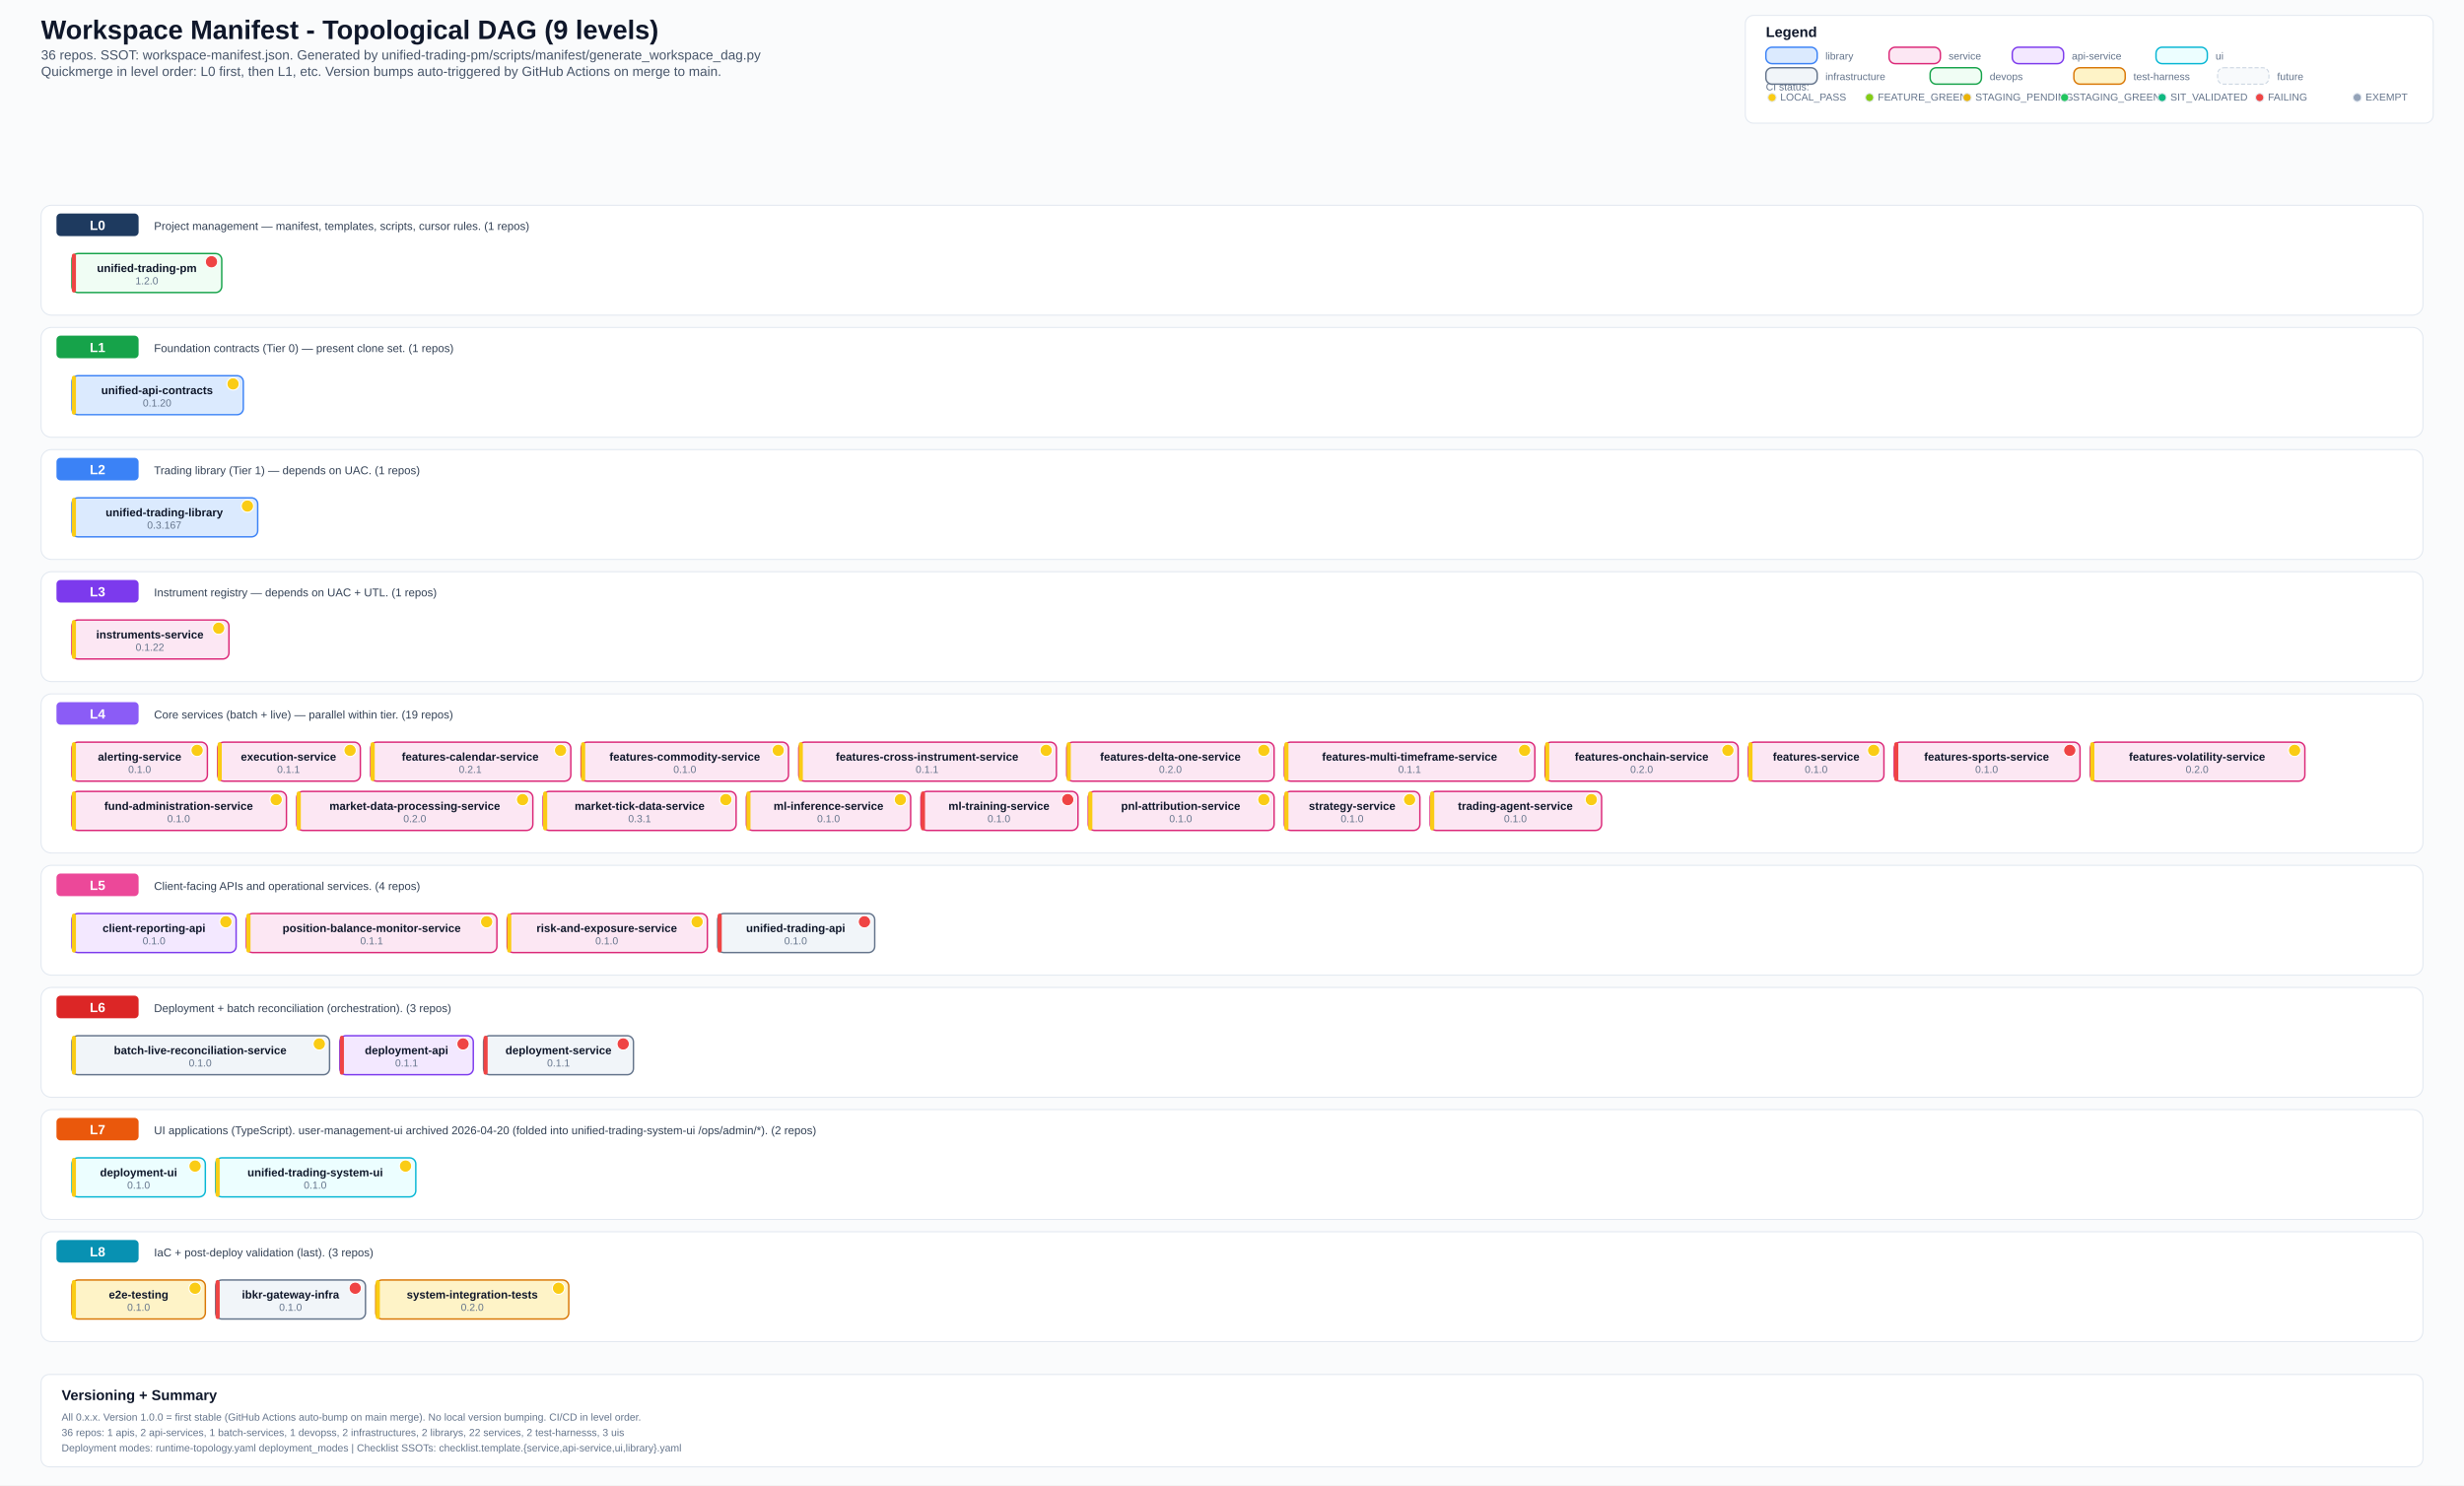
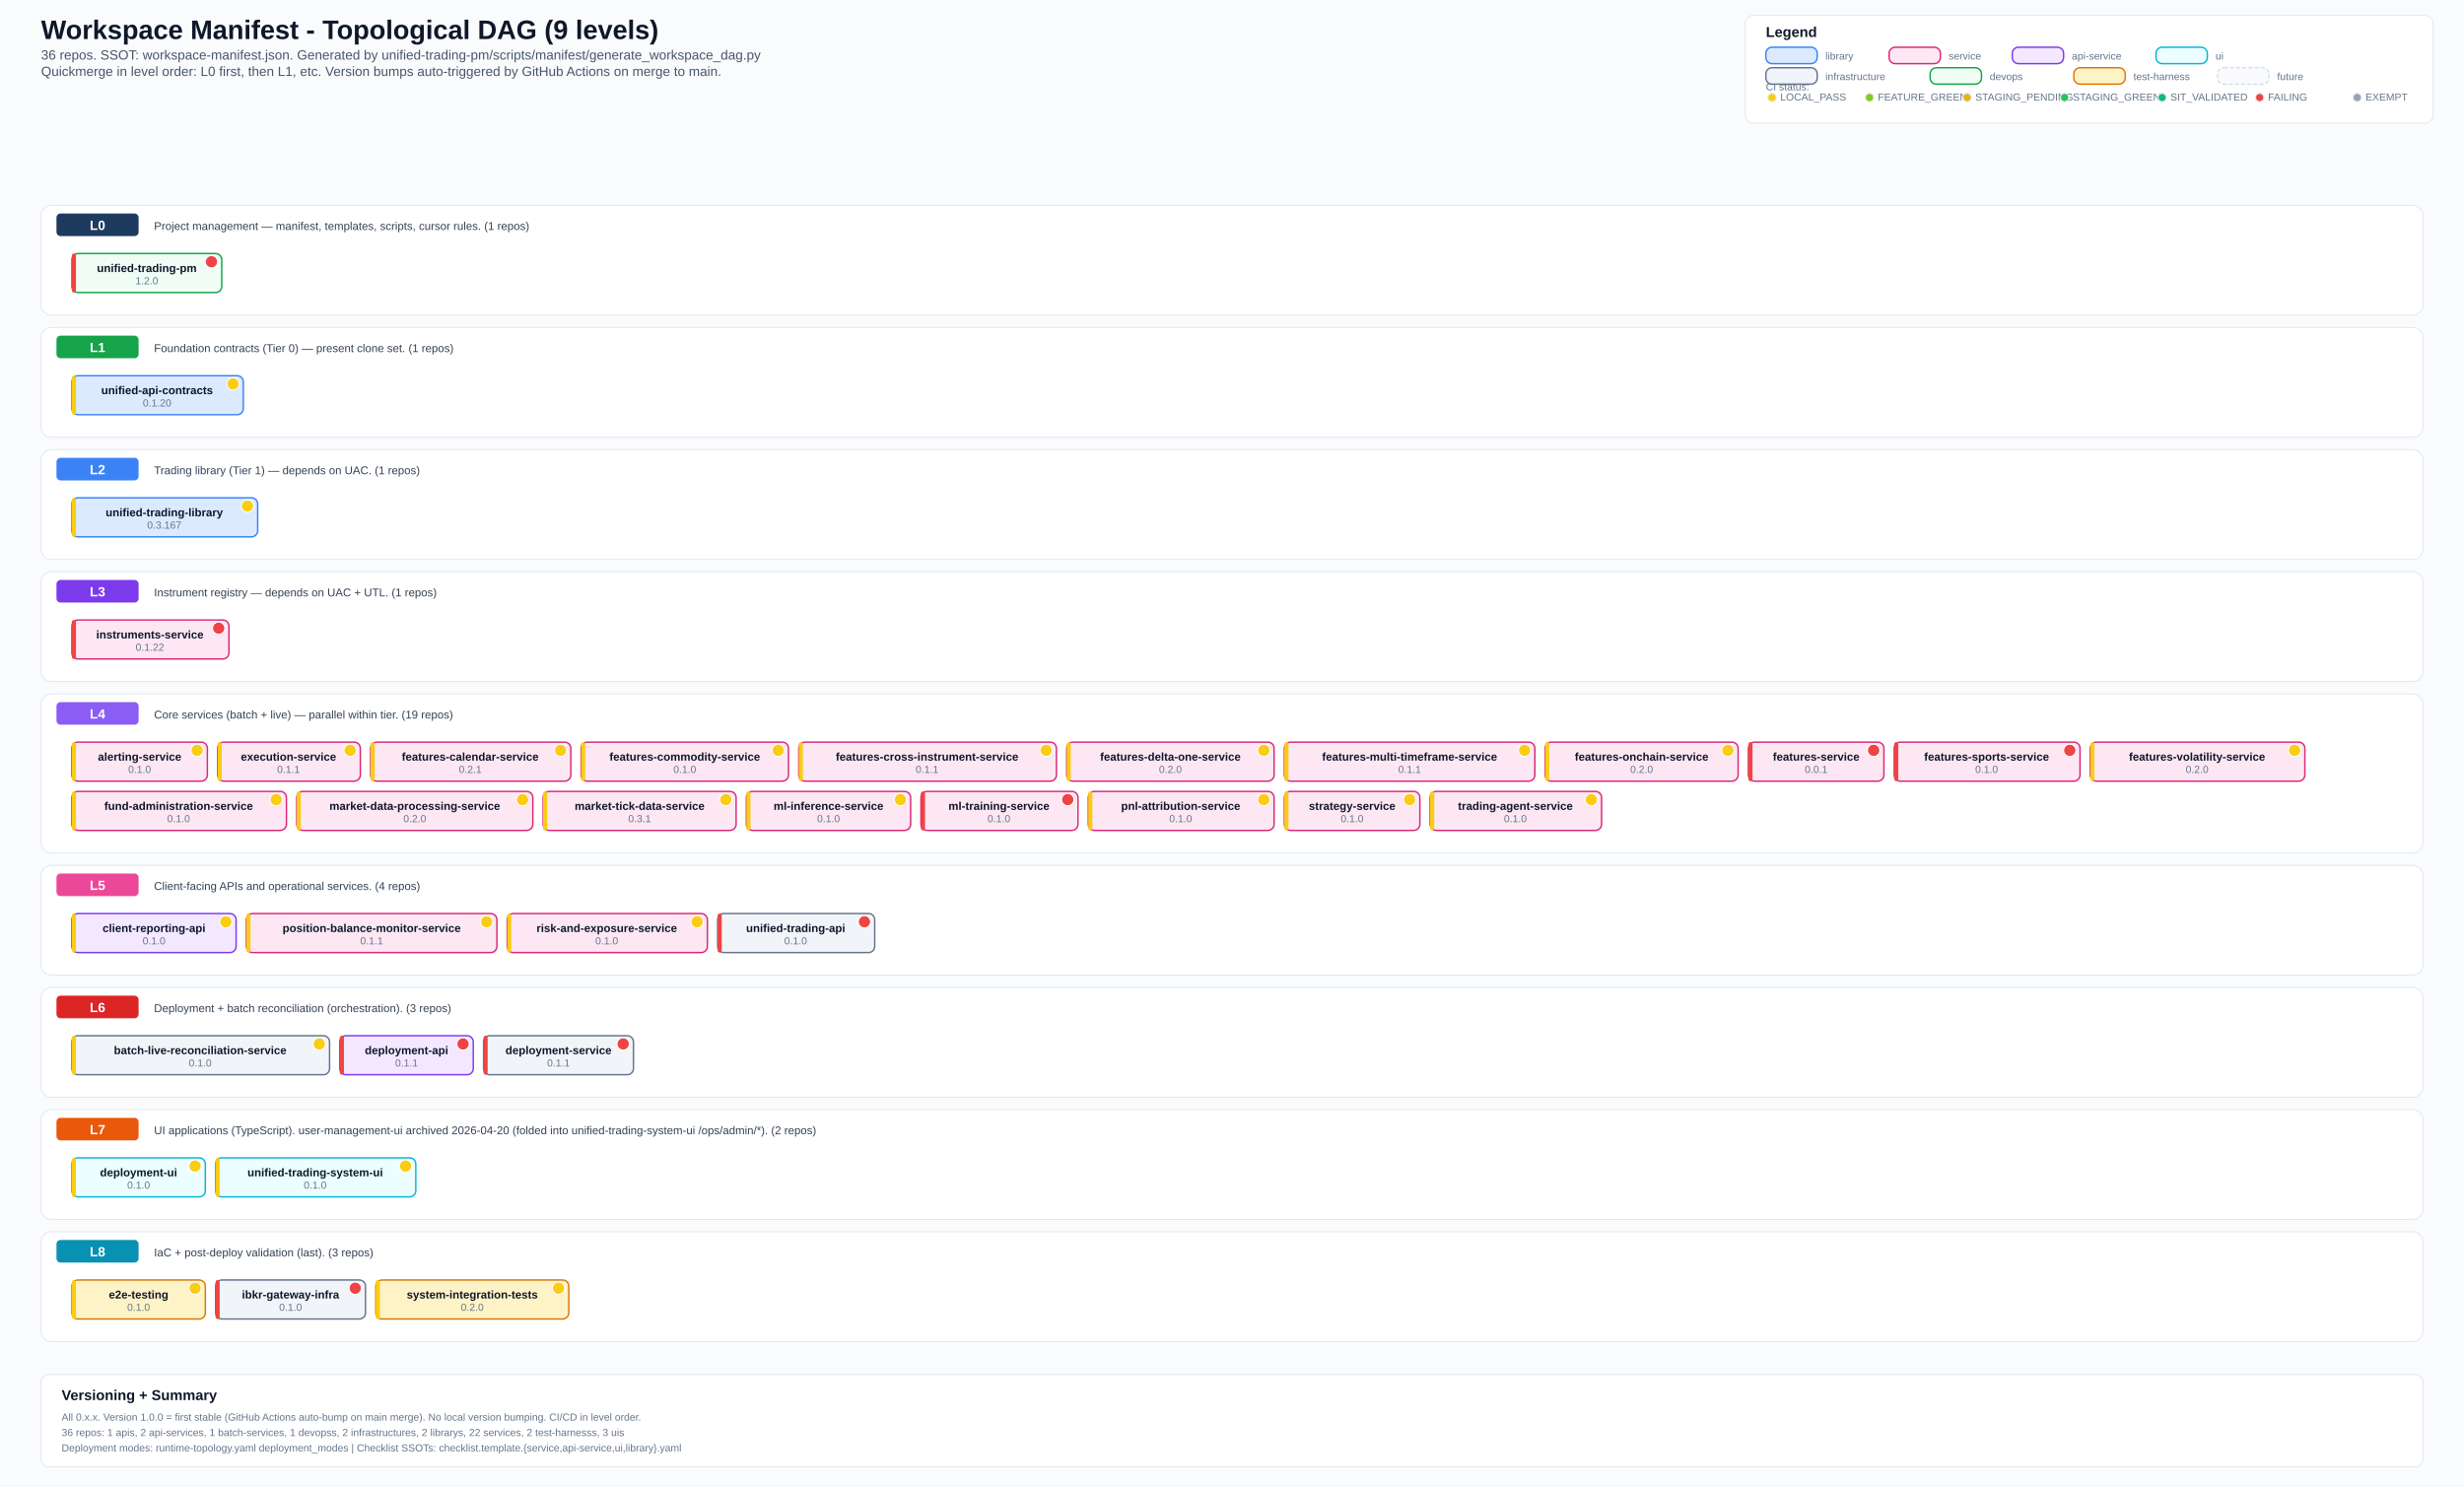
<svg xmlns="http://www.w3.org/2000/svg" width="2400" height="1447" viewBox="0 0 2400 1447">
  <defs>
    <style>
      .bg { fill: #fafbfc; }
      .title { font: 700 26px Arial, sans-serif; fill: #0f172a; }
      .subtitle { font: 500 13px Arial, sans-serif; fill: #475569; }
      .section { font: 700 14px Arial, sans-serif; fill: #0f172a; }
      .level-label { font: 700 13px Arial, sans-serif; fill: #ffffff; }
      .label { font: 600 11px Arial, sans-serif; fill: #0f172a; }
      .ver { font: 500 10px Arial, sans-serif; fill: #64748b; }
      .small { font: 500 10px Arial, sans-serif; fill: #64748b; }
      .desc { font: 500 11px Arial, sans-serif; fill: #334155; }
      .lib { fill: #dbeafe; stroke: #3b82f6; stroke-width: 1.4; rx: 6; }
      .svc { fill: #fce7f3; stroke: #db2777; stroke-width: 1.4; rx: 6; }
      .api { fill: #f3e8ff; stroke: #7c3aed; stroke-width: 1.4; rx: 6; }
      .ui-box { fill: #ecfeff; stroke: #06b6d4; stroke-width: 1.4; rx: 6; }
      .infra { fill: #f1f5f9; stroke: #64748b; stroke-width: 1.4; rx: 6; }
      .devops { fill: #f0fdf4; stroke: #16a34a; stroke-width: 1.4; rx: 6; }
      .test { fill: #fef3c7; stroke: #d97706; stroke-width: 1.4; rx: 6; }
      .future { fill: #f8fafc; stroke: #cbd5e1; stroke-width: 1; rx: 6; stroke-dasharray: 4 2; }
      .level-bg { fill: #ffffff; stroke: #e2e8f0; stroke-width: 1; rx: 10; }
      .level-badge { rx: 4; }
      .legend-box { fill: #ffffff; stroke: #e2e8f0; stroke-width: 1; rx: 8; }
  </style>
  </defs>
  <rect class="bg" x="0" y="0" width="2400" height="1447" />
  <text x="40" y="38" class="title">Workspace Manifest - Topological DAG (9 levels)</text>
  <text x="40" y="58" class="subtitle">36 repos. SSOT: workspace-manifest.json. Generated by unified-trading-pm/scripts/manifest/generate_workspace_dag.py</text>
  <text x="40" y="74" class="subtitle">Quickmerge in level order: L0 first, then L1, etc. Version bumps auto-triggered by GitHub Actions on merge to main.</text>
  <rect x="1700" y="15" width="670" height="105" class="legend-box" />
  <text x="1720" y="36" class="section">Legend</text>
  <text x="1720" y="88" class="small">CI status:</text>
  <circle cx="1726" cy="95" r="4" fill="#facc15" stroke="#e2e8f0" stroke-width="1" />
  <text x="1734" y="98" class="small">LOCAL_PASS</text>
  <circle cx="1821" cy="95" r="4" fill="#84cc16" stroke="#e2e8f0" stroke-width="1" />
  <text x="1829" y="98" class="small">FEATURE_GREEN</text>
  <circle cx="1916" cy="95" r="4" fill="#eab308" stroke="#e2e8f0" stroke-width="1" />
  <text x="1924" y="98" class="small">STAGING_PENDING</text>
  <circle cx="2011" cy="95" r="4" fill="#22c55e" stroke="#e2e8f0" stroke-width="1" />
  <text x="2019" y="98" class="small">STAGING_GREEN</text>
  <circle cx="2106" cy="95" r="4" fill="#10b981" stroke="#e2e8f0" stroke-width="1" />
  <text x="2114" y="98" class="small">SIT_VALIDATED</text>
  <circle cx="2201" cy="95" r="4" fill="#ef4444" stroke="#e2e8f0" stroke-width="1" />
  <text x="2209" y="98" class="small">FAILING</text>
  <circle cx="2296" cy="95" r="4" fill="#94a3b8" stroke="#e2e8f0" stroke-width="1" />
  <text x="2304" y="98" class="small">EXEMPT</text>
  <rect x="1720" y="46" width="50" height="16" class="lib" />
  <text x="1778" y="58" class="small">library</text>
  <rect x="1840" y="46" width="50" height="16" class="svc" />
  <text x="1898" y="58" class="small">service</text>
  <rect x="1960" y="46" width="50" height="16" class="api" />
  <text x="2018" y="58" class="small">api-service</text>
  <rect x="2100" y="46" width="50" height="16" class="ui-box" />
  <text x="2158" y="58" class="small">ui</text>
  <rect x="1720" y="66" width="50" height="16" class="infra" />
  <text x="1778" y="78" class="small">infrastructure</text>
  <rect x="1880" y="66" width="50" height="16" class="devops" />
  <text x="1938" y="78" class="small">devops</text>
  <rect x="2020" y="66" width="50" height="16" class="test" />
  <text x="2078" y="78" class="small">test-harness</text>
  <rect x="2160" y="66" width="50" height="16" class="future" />
  <text x="2218" y="78" class="small">future</text>
  <rect x="40" y="200" width="2320" height="107" class="level-bg" />
  <rect x="55" y="208" width="80" height="22" fill="#1e3a5f" class="level-badge" />
  <text x="95" y="224" text-anchor="middle" class="level-label">L0</text>
  <text x="150" y="224" class="desc">Project management — manifest, templates, scripts, cursor rules. (1 repos)</text>
  <rect x="70" y="247" width="146" height="38" class="devops" />
  <rect x="70" y="247" width="4" height="38" fill="#ef4444" rx="2" />
  <text x="143" y="265" text-anchor="middle" class="label">unified-trading-pm</text>
  <circle cx="206" cy="255" r="6" fill="#ef4444" stroke="#fff" stroke-width="1" />
  <text x="143" y="277" text-anchor="middle" class="ver">1.2.0</text>
  <rect x="40" y="319" width="2320" height="107" class="level-bg" />
  <rect x="55" y="327" width="80" height="22" fill="#16a34a" class="level-badge" />
  <text x="95" y="343" text-anchor="middle" class="level-label">L1</text>
  <text x="150" y="343" class="desc">Foundation contracts (Tier 0) — present clone set. (1 repos)</text>
  <rect x="70" y="366" width="167" height="38" class="lib" />
  <rect x="70" y="366" width="4" height="38" fill="#facc15" rx="2" />
  <text x="153" y="384" text-anchor="middle" class="label">unified-api-contracts</text>
  <circle cx="227" cy="374" r="6" fill="#facc15" stroke="#fff" stroke-width="1" />
  <text x="153" y="396" text-anchor="middle" class="ver">0.1.20</text>
  <rect x="40" y="438" width="2320" height="107" class="level-bg" />
  <rect x="55" y="446" width="80" height="22" fill="#3b82f6" class="level-badge" />
  <text x="95" y="462" text-anchor="middle" class="level-label">L2</text>
  <text x="150" y="462" class="desc">Trading library (Tier 1) — depends on UAC. (1 repos)</text>
  <rect x="70" y="485" width="181" height="38" class="lib" />
  <rect x="70" y="485" width="4" height="38" fill="#facc15" rx="2" />
  <text x="160" y="503" text-anchor="middle" class="label">unified-trading-library</text>
  <circle cx="241" cy="493" r="6" fill="#facc15" stroke="#fff" stroke-width="1" />
  <text x="160" y="515" text-anchor="middle" class="ver">0.3.167</text>
  <rect x="40" y="557" width="2320" height="107" class="level-bg" />
  <rect x="55" y="565" width="80" height="22" fill="#7c3aed" class="level-badge" />
  <text x="95" y="581" text-anchor="middle" class="level-label">L3</text>
  <text x="150" y="581" class="desc">Instrument registry — depends on UAC + UTL. (1 repos)</text>
  <rect x="70" y="604" width="153" height="38" class="svc" />
-   <rect x="70" y="604" width="4" height="38" fill="#facc15" rx="2" />
+   <rect x="70" y="604" width="4" height="38" fill="#ef4444" rx="2" />
  <text x="146" y="622" text-anchor="middle" class="label">instruments-service</text>
-   <circle cx="213" cy="612" r="6" fill="#facc15" stroke="#fff" stroke-width="1" />
+   <circle cx="213" cy="612" r="6" fill="#ef4444" stroke="#fff" stroke-width="1" />
  <text x="146" y="634" text-anchor="middle" class="ver">0.1.22</text>
  <rect x="40" y="676" width="2320" height="155" class="level-bg" />
  <rect x="55" y="684" width="80" height="22" fill="#8b5cf6" class="level-badge" />
  <text x="95" y="700" text-anchor="middle" class="level-label">L4</text>
  <text x="150" y="700" class="desc">Core services (batch + live) — parallel within tier. (19 repos)</text>
  <rect x="70" y="723" width="132" height="38" class="svc" />
  <rect x="70" y="723" width="4" height="38" fill="#facc15" rx="2" />
  <text x="136" y="741" text-anchor="middle" class="label">alerting-service</text>
  <circle cx="192" cy="731" r="6" fill="#facc15" stroke="#fff" stroke-width="1" />
  <text x="136" y="753" text-anchor="middle" class="ver">0.1.0</text>
  <rect x="212" y="723" width="139" height="38" class="svc" />
  <rect x="212" y="723" width="4" height="38" fill="#facc15" rx="2" />
  <text x="281" y="741" text-anchor="middle" class="label">execution-service</text>
  <circle cx="341" cy="731" r="6" fill="#facc15" stroke="#fff" stroke-width="1" />
  <text x="281" y="753" text-anchor="middle" class="ver">0.1.1</text>
  <rect x="361" y="723" width="195" height="38" class="svc" />
  <rect x="361" y="723" width="4" height="38" fill="#facc15" rx="2" />
  <text x="458" y="741" text-anchor="middle" class="label">features-calendar-service</text>
  <circle cx="546" cy="731" r="6" fill="#facc15" stroke="#fff" stroke-width="1" />
  <text x="458" y="753" text-anchor="middle" class="ver">0.2.1</text>
  <rect x="566" y="723" width="202" height="38" class="svc" />
  <rect x="566" y="723" width="4" height="38" fill="#facc15" rx="2" />
  <text x="667" y="741" text-anchor="middle" class="label">features-commodity-service</text>
  <circle cx="758" cy="731" r="6" fill="#facc15" stroke="#fff" stroke-width="1" />
  <text x="667" y="753" text-anchor="middle" class="ver">0.1.0</text>
  <rect x="778" y="723" width="251" height="38" class="svc" />
  <rect x="778" y="723" width="4" height="38" fill="#facc15" rx="2" />
  <text x="903" y="741" text-anchor="middle" class="label">features-cross-instrument-service</text>
  <circle cx="1019" cy="731" r="6" fill="#facc15" stroke="#fff" stroke-width="1" />
  <text x="903" y="753" text-anchor="middle" class="ver">0.1.1</text>
  <rect x="1039" y="723" width="202" height="38" class="svc" />
  <rect x="1039" y="723" width="4" height="38" fill="#facc15" rx="2" />
  <text x="1140" y="741" text-anchor="middle" class="label">features-delta-one-service</text>
  <circle cx="1231" cy="731" r="6" fill="#facc15" stroke="#fff" stroke-width="1" />
  <text x="1140" y="753" text-anchor="middle" class="ver">0.2.0</text>
  <rect x="1251" y="723" width="244" height="38" class="svc" />
  <rect x="1251" y="723" width="4" height="38" fill="#facc15" rx="2" />
  <text x="1373" y="741" text-anchor="middle" class="label">features-multi-timeframe-service</text>
  <circle cx="1485" cy="731" r="6" fill="#facc15" stroke="#fff" stroke-width="1" />
  <text x="1373" y="753" text-anchor="middle" class="ver">0.1.1</text>
  <rect x="1505" y="723" width="188" height="38" class="svc" />
  <rect x="1505" y="723" width="4" height="38" fill="#facc15" rx="2" />
  <text x="1599" y="741" text-anchor="middle" class="label">features-onchain-service</text>
  <circle cx="1683" cy="731" r="6" fill="#facc15" stroke="#fff" stroke-width="1" />
  <text x="1599" y="753" text-anchor="middle" class="ver">0.2.0</text>
  <rect x="1703" y="723" width="132" height="38" class="svc" />
-   <rect x="1703" y="723" width="4" height="38" fill="#facc15" rx="2" />
+   <rect x="1703" y="723" width="4" height="38" fill="#ef4444" rx="2" />
  <text x="1769" y="741" text-anchor="middle" class="label">features-service</text>
-   <circle cx="1825" cy="731" r="6" fill="#facc15" stroke="#fff" stroke-width="1" />
-   <text x="1769" y="753" text-anchor="middle" class="ver">0.1.0</text>
+   <circle cx="1825" cy="731" r="6" fill="#ef4444" stroke="#fff" stroke-width="1" />
+   <text x="1769" y="753" text-anchor="middle" class="ver">0.0.1</text>
  <rect x="1845" y="723" width="181" height="38" class="svc" />
  <rect x="1845" y="723" width="4" height="38" fill="#ef4444" rx="2" />
  <text x="1935" y="741" text-anchor="middle" class="label">features-sports-service</text>
  <circle cx="2016" cy="731" r="6" fill="#ef4444" stroke="#fff" stroke-width="1" />
  <text x="1935" y="753" text-anchor="middle" class="ver">0.1.0</text>
  <rect x="2036" y="723" width="209" height="38" class="svc" />
  <rect x="2036" y="723" width="4" height="38" fill="#facc15" rx="2" />
  <text x="2140" y="741" text-anchor="middle" class="label">features-volatility-service</text>
  <circle cx="2235" cy="731" r="6" fill="#facc15" stroke="#fff" stroke-width="1" />
  <text x="2140" y="753" text-anchor="middle" class="ver">0.2.0</text>
  <rect x="70" y="771" width="209" height="38" class="svc" />
  <rect x="70" y="771" width="4" height="38" fill="#facc15" rx="2" />
  <text x="174" y="789" text-anchor="middle" class="label">fund-administration-service</text>
  <circle cx="269" cy="779" r="6" fill="#facc15" stroke="#fff" stroke-width="1" />
  <text x="174" y="801" text-anchor="middle" class="ver">0.1.0</text>
  <rect x="289" y="771" width="230" height="38" class="svc" />
  <rect x="289" y="771" width="4" height="38" fill="#facc15" rx="2" />
  <text x="404" y="789" text-anchor="middle" class="label">market-data-processing-service</text>
  <circle cx="509" cy="779" r="6" fill="#facc15" stroke="#fff" stroke-width="1" />
  <text x="404" y="801" text-anchor="middle" class="ver">0.2.0</text>
  <rect x="529" y="771" width="188" height="38" class="svc" />
  <rect x="529" y="771" width="4" height="38" fill="#facc15" rx="2" />
  <text x="623" y="789" text-anchor="middle" class="label">market-tick-data-service</text>
  <circle cx="707" cy="779" r="6" fill="#facc15" stroke="#fff" stroke-width="1" />
  <text x="623" y="801" text-anchor="middle" class="ver">0.3.1</text>
  <rect x="727" y="771" width="160" height="38" class="svc" />
  <rect x="727" y="771" width="4" height="38" fill="#facc15" rx="2" />
  <text x="807" y="789" text-anchor="middle" class="label">ml-inference-service</text>
  <circle cx="877" cy="779" r="6" fill="#facc15" stroke="#fff" stroke-width="1" />
  <text x="807" y="801" text-anchor="middle" class="ver">0.1.0</text>
  <rect x="897" y="771" width="153" height="38" class="svc" />
  <rect x="897" y="771" width="4" height="38" fill="#ef4444" rx="2" />
  <text x="973" y="789" text-anchor="middle" class="label">ml-training-service</text>
  <circle cx="1040" cy="779" r="6" fill="#ef4444" stroke="#fff" stroke-width="1" />
  <text x="973" y="801" text-anchor="middle" class="ver">0.1.0</text>
  <rect x="1060" y="771" width="181" height="38" class="svc" />
  <rect x="1060" y="771" width="4" height="38" fill="#facc15" rx="2" />
  <text x="1150" y="789" text-anchor="middle" class="label">pnl-attribution-service</text>
  <circle cx="1231" cy="779" r="6" fill="#facc15" stroke="#fff" stroke-width="1" />
  <text x="1150" y="801" text-anchor="middle" class="ver">0.1.0</text>
  <rect x="1251" y="771" width="132" height="38" class="svc" />
  <rect x="1251" y="771" width="4" height="38" fill="#facc15" rx="2" />
  <text x="1317" y="789" text-anchor="middle" class="label">strategy-service</text>
  <circle cx="1373" cy="779" r="6" fill="#facc15" stroke="#fff" stroke-width="1" />
  <text x="1317" y="801" text-anchor="middle" class="ver">0.1.0</text>
  <rect x="1393" y="771" width="167" height="38" class="svc" />
  <rect x="1393" y="771" width="4" height="38" fill="#facc15" rx="2" />
  <text x="1476" y="789" text-anchor="middle" class="label">trading-agent-service</text>
  <circle cx="1550" cy="779" r="6" fill="#facc15" stroke="#fff" stroke-width="1" />
  <text x="1476" y="801" text-anchor="middle" class="ver">0.1.0</text>
  <rect x="40" y="843" width="2320" height="107" class="level-bg" />
  <rect x="55" y="851" width="80" height="22" fill="#ec4899" class="level-badge" />
  <text x="95" y="867" text-anchor="middle" class="level-label">L5</text>
  <text x="150" y="867" class="desc">Client-facing APIs and operational services. (4 repos)</text>
  <rect x="70" y="890" width="160" height="38" class="api" />
  <rect x="70" y="890" width="4" height="38" fill="#facc15" rx="2" />
  <text x="150" y="908" text-anchor="middle" class="label">client-reporting-api</text>
  <circle cx="220" cy="898" r="6" fill="#facc15" stroke="#fff" stroke-width="1" />
  <text x="150" y="920" text-anchor="middle" class="ver">0.1.0</text>
  <rect x="240" y="890" width="244" height="38" class="svc" />
  <rect x="240" y="890" width="4" height="38" fill="#facc15" rx="2" />
  <text x="362" y="908" text-anchor="middle" class="label">position-balance-monitor-service</text>
  <circle cx="474" cy="898" r="6" fill="#facc15" stroke="#fff" stroke-width="1" />
  <text x="362" y="920" text-anchor="middle" class="ver">0.1.1</text>
  <rect x="494" y="890" width="195" height="38" class="svc" />
  <rect x="494" y="890" width="4" height="38" fill="#facc15" rx="2" />
  <text x="591" y="908" text-anchor="middle" class="label">risk-and-exposure-service</text>
  <circle cx="679" cy="898" r="6" fill="#facc15" stroke="#fff" stroke-width="1" />
  <text x="591" y="920" text-anchor="middle" class="ver">0.1.0</text>
  <rect x="699" y="890" width="153" height="38" class="infra" />
  <rect x="699" y="890" width="4" height="38" fill="#ef4444" rx="2" />
  <text x="775" y="908" text-anchor="middle" class="label">unified-trading-api</text>
  <circle cx="842" cy="898" r="6" fill="#ef4444" stroke="#fff" stroke-width="1" />
  <text x="775" y="920" text-anchor="middle" class="ver">0.1.0</text>
  <rect x="40" y="962" width="2320" height="107" class="level-bg" />
  <rect x="55" y="970" width="80" height="22" fill="#dc2626" class="level-badge" />
  <text x="95" y="986" text-anchor="middle" class="level-label">L6</text>
  <text x="150" y="986" class="desc">Deployment + batch reconciliation (orchestration). (3 repos)</text>
  <rect x="70" y="1009" width="251" height="38" class="infra" />
  <rect x="70" y="1009" width="4" height="38" fill="#facc15" rx="2" />
  <text x="195" y="1027" text-anchor="middle" class="label">batch-live-reconciliation-service</text>
  <circle cx="311" cy="1017" r="6" fill="#facc15" stroke="#fff" stroke-width="1" />
  <text x="195" y="1039" text-anchor="middle" class="ver">0.1.0</text>
  <rect x="331" y="1009" width="130" height="38" class="api" />
  <rect x="331" y="1009" width="4" height="38" fill="#ef4444" rx="2" />
  <text x="396" y="1027" text-anchor="middle" class="label">deployment-api</text>
  <circle cx="451" cy="1017" r="6" fill="#ef4444" stroke="#fff" stroke-width="1" />
  <text x="396" y="1039" text-anchor="middle" class="ver">0.1.1</text>
  <rect x="471" y="1009" width="146" height="38" class="infra" />
  <rect x="471" y="1009" width="4" height="38" fill="#ef4444" rx="2" />
  <text x="544" y="1027" text-anchor="middle" class="label">deployment-service</text>
  <circle cx="607" cy="1017" r="6" fill="#ef4444" stroke="#fff" stroke-width="1" />
  <text x="544" y="1039" text-anchor="middle" class="ver">0.1.1</text>
  <rect x="40" y="1081" width="2320" height="107" class="level-bg" />
  <rect x="55" y="1089" width="80" height="22" fill="#ea580c" class="level-badge" />
  <text x="95" y="1105" text-anchor="middle" class="level-label">L7</text>
  <text x="150" y="1105" class="desc">UI applications (TypeScript). user-management-ui archived 2026-04-20 (folded into unified-trading-system-ui /ops/admin/*). (2 repos)</text>
  <rect x="70" y="1128" width="130" height="38" class="ui-box" />
  <rect x="70" y="1128" width="4" height="38" fill="#facc15" rx="2" />
  <text x="135" y="1146" text-anchor="middle" class="label">deployment-ui</text>
  <circle cx="190" cy="1136" r="6" fill="#facc15" stroke="#fff" stroke-width="1" />
  <text x="135" y="1158" text-anchor="middle" class="ver">0.1.0</text>
  <rect x="210" y="1128" width="195" height="38" class="ui-box" />
  <rect x="210" y="1128" width="4" height="38" fill="#facc15" rx="2" />
  <text x="307" y="1146" text-anchor="middle" class="label">unified-trading-system-ui</text>
  <circle cx="395" cy="1136" r="6" fill="#facc15" stroke="#fff" stroke-width="1" />
  <text x="307" y="1158" text-anchor="middle" class="ver">0.1.0</text>
  <rect x="40" y="1200" width="2320" height="107" class="level-bg" />
  <rect x="55" y="1208" width="80" height="22" fill="#0891b2" class="level-badge" />
  <text x="95" y="1224" text-anchor="middle" class="level-label">L8</text>
  <text x="150" y="1224" class="desc">IaC + post-deploy validation (last). (3 repos)</text>
  <rect x="70" y="1247" width="130" height="38" class="test" />
  <rect x="70" y="1247" width="4" height="38" fill="#facc15" rx="2" />
  <text x="135" y="1265" text-anchor="middle" class="label">e2e-testing</text>
  <circle cx="190" cy="1255" r="6" fill="#facc15" stroke="#fff" stroke-width="1" />
  <text x="135" y="1277" text-anchor="middle" class="ver">0.1.0</text>
  <rect x="210" y="1247" width="146" height="38" class="infra" />
  <rect x="210" y="1247" width="4" height="38" fill="#ef4444" rx="2" />
  <text x="283" y="1265" text-anchor="middle" class="label">ibkr-gateway-infra</text>
  <circle cx="346" cy="1255" r="6" fill="#ef4444" stroke="#fff" stroke-width="1" />
  <text x="283" y="1277" text-anchor="middle" class="ver">0.1.0</text>
  <rect x="366" y="1247" width="188" height="38" class="test" />
  <rect x="366" y="1247" width="4" height="38" fill="#facc15" rx="2" />
  <text x="460" y="1265" text-anchor="middle" class="label">system-integration-tests</text>
  <circle cx="544" cy="1255" r="6" fill="#facc15" stroke="#fff" stroke-width="1" />
  <text x="460" y="1277" text-anchor="middle" class="ver">0.2.0</text>
  <rect x="40" y="1339" width="2320" height="90" fill="#ffffff" stroke="#e2e8f0" stroke-width="1" rx="8" />
  <text x="60" y="1364" class="section">Versioning + Summary</text>
  <text x="60" y="1384" class="small">All 0.x.x. Version 1.0.0 = first stable (GitHub Actions auto-bump on main merge). No local version bumping. CI/CD in level order.</text>
  <text x="60" y="1399" class="small">36 repos: 1 apis, 2 api-services, 1 batch-services, 1 devopss, 2 infrastructures, 2 librarys, 22 services, 2 test-harnesss, 3 uis</text>
  <text x="60" y="1414" class="small">Deployment modes: runtime-topology.yaml deployment_modes | Checklist SSOTs: checklist.template.{service,api-service,ui,library}.yaml</text>
</svg>
